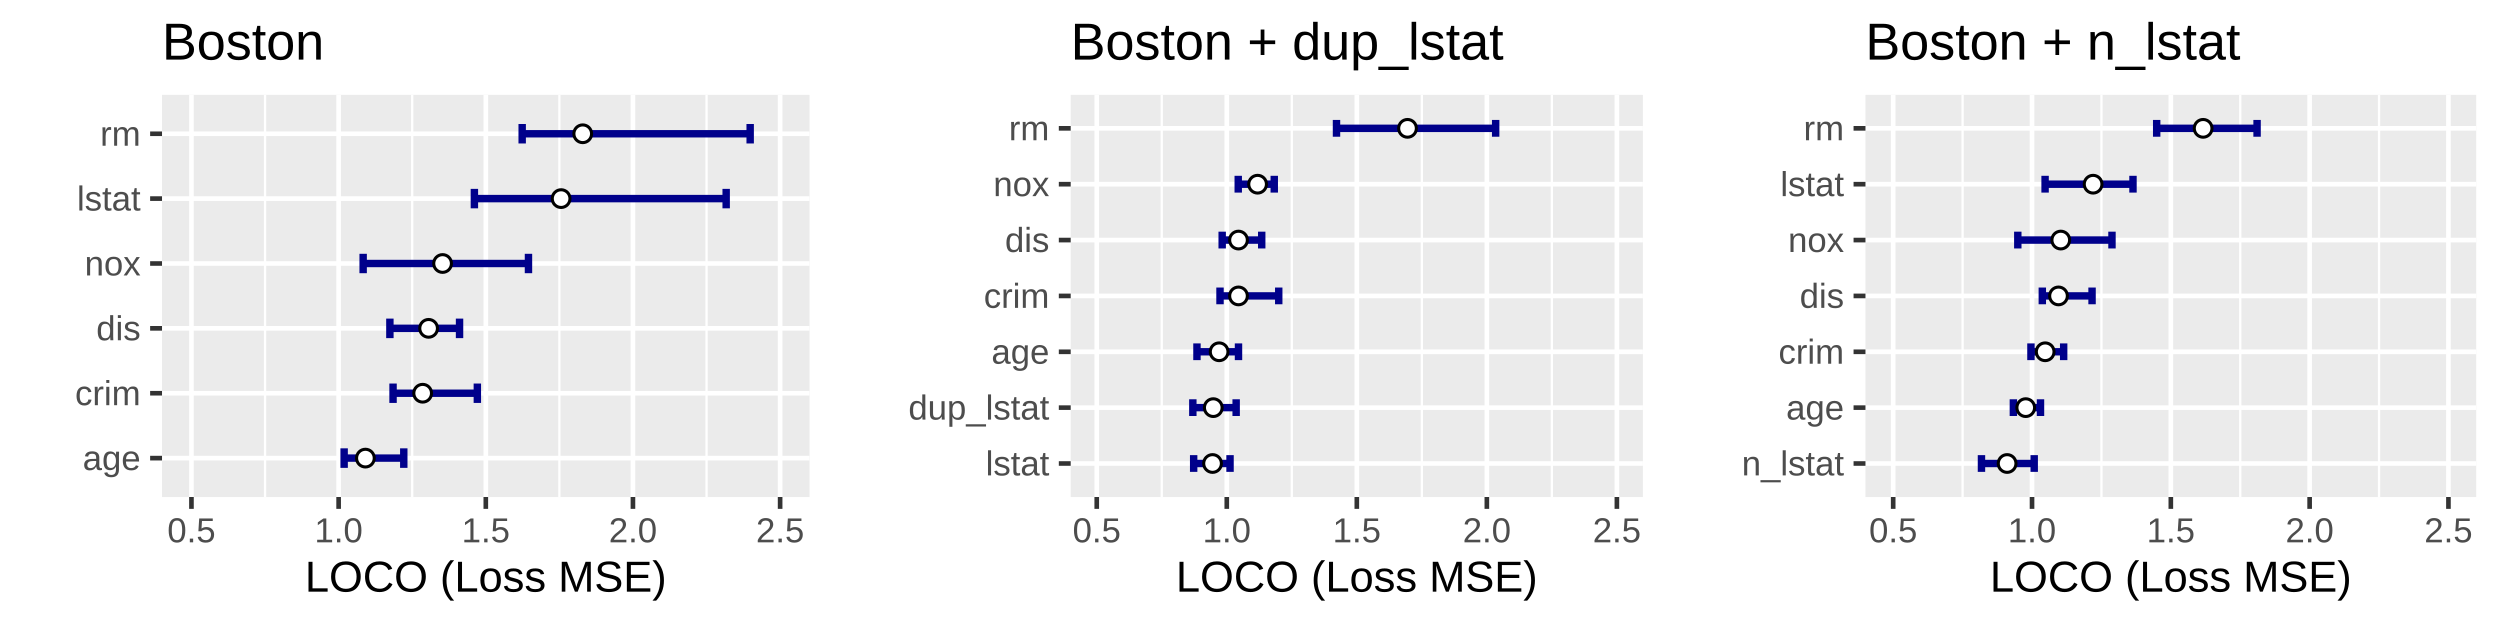
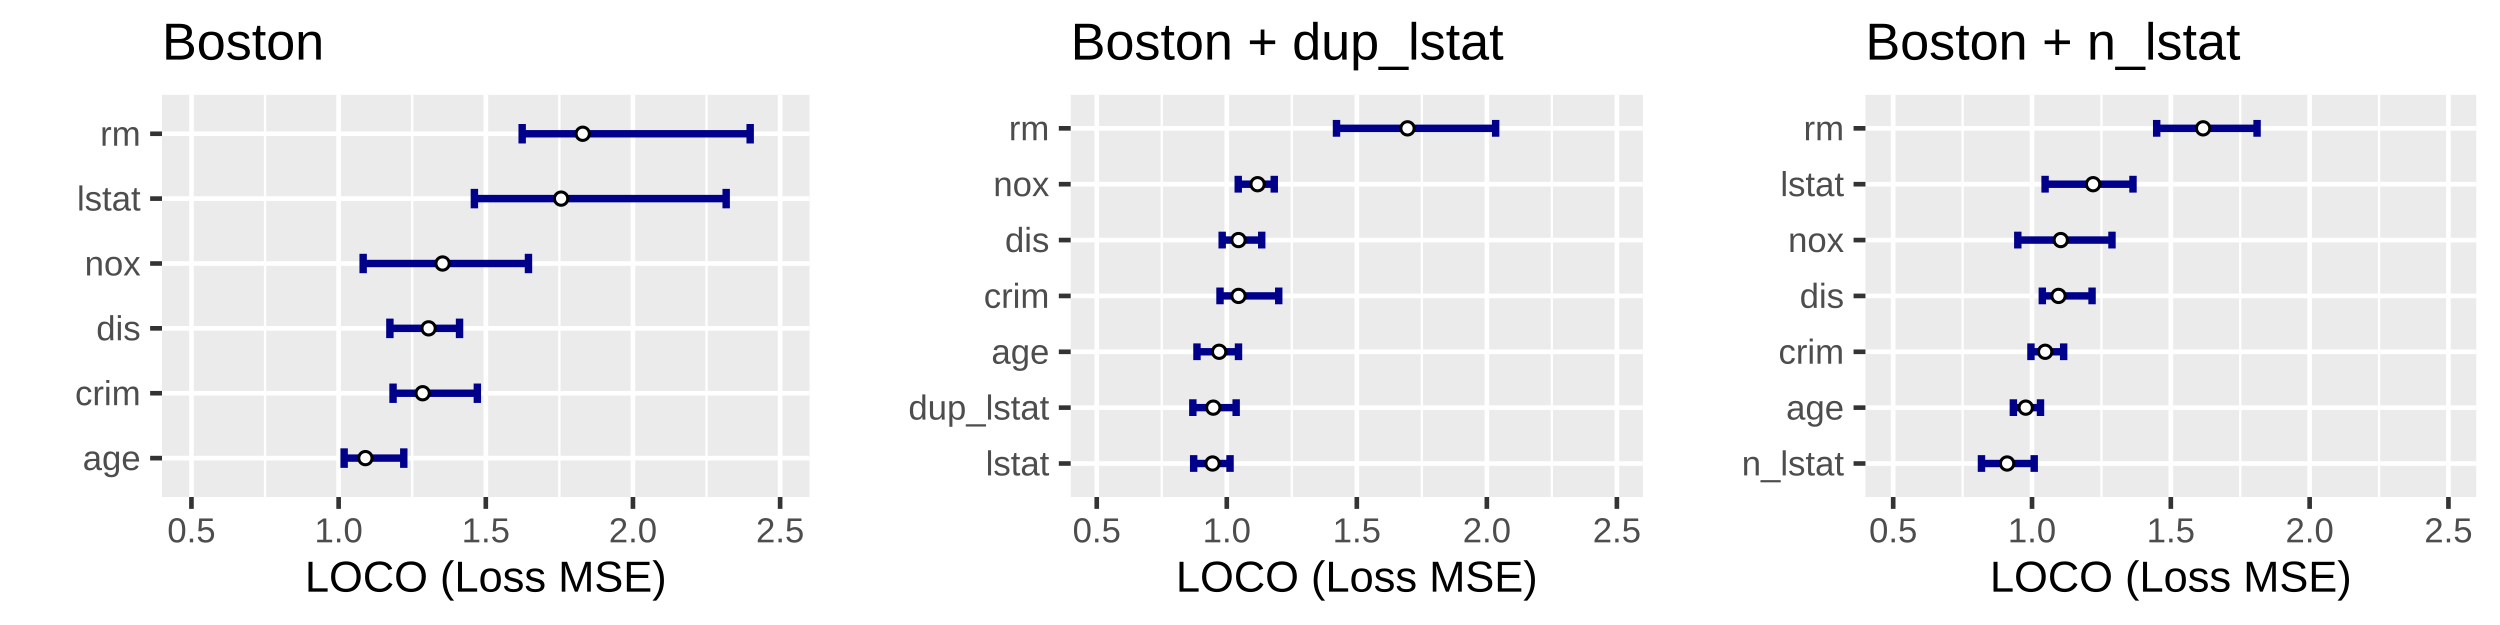
<svg xmlns="http://www.w3.org/2000/svg" viewBox="0 0 576.00 144.00">
  <defs>
    <style type="text/css">
    line, polyline, polygon, path, rect, circle {
      fill: none;
      stroke: #000000;
      stroke-linecap: round;
      stroke-linejoin: round;
      stroke-miterlimit: 10.00;
    }
  </style>
  </defs>
  <rect width="100%" height="100%" style="stroke: none; fill: #FFFFFF;" />
  <defs>
    <clipPath id="cpMC4wMHwxOTIuMDB8MTQ0LjAwfDAuMDA=">
-       <rect x="0.00" y="0.00" width="192.00" height="144.00" />
-     </clipPath>
-   </defs>
-   <rect x="0.00" y="0.00" width="192.00" height="144.00" style="stroke-width: 1.07; stroke: #FFFFFF; fill: #FFFFFF;" clip-path="url(#cpMC4wMHwxOTIuMDB8MTQ0LjAwfDAuMDA=)" />
+       <rect x="0" y="0.00" width="192.00" height="144.00" />
+     </clipPath>
+   </defs>
+   <rect x="0" y="0.00" width="192.00" height="144.00" style="stroke-width: 1.07; stroke: #FFFFFF; fill: #FFFFFF;" clip-path="url(#cpMC4wMHwxOTIuMDB8MTQ0LjAwfDAuMDA=)" />
  <defs>
    <clipPath id="cpMC4wMHw1NzYuMDB8MTQ0LjAwfDAuMDA=">
      <rect x="0.00" y="0.00" width="576.00" height="144.00" />
    </clipPath>
  </defs>
  <defs>
    <clipPath id="cpMzcuMzN8MTg2LjUyfDExNC41MXwyMS44NQ==">
      <rect x="37.33" y="21.85" width="149.19" height="92.67" />
    </clipPath>
  </defs>
  <rect x="37.33" y="21.85" width="149.19" height="92.67" style="stroke-width: 1.07; stroke: none; fill: #EBEBEB;" clip-path="url(#cpMzcuMzN8MTg2LjUyfDExNC41MXwyMS44NQ==)" />
  <polyline points="61.07,114.51 61.07,21.85 " style="stroke-width: 0.53; stroke: #FFFFFF; stroke-linecap: butt;" clip-path="url(#cpMzcuMzN8MTg2LjUyfDExNC41MXwyMS44NQ==)" />
  <polyline points="94.97,114.51 94.97,21.85 " style="stroke-width: 0.53; stroke: #FFFFFF; stroke-linecap: butt;" clip-path="url(#cpMzcuMzN8MTg2LjUyfDExNC41MXwyMS44NQ==)" />
  <polyline points="128.88,114.51 128.88,21.85 " style="stroke-width: 0.53; stroke: #FFFFFF; stroke-linecap: butt;" clip-path="url(#cpMzcuMzN8MTg2LjUyfDExNC41MXwyMS44NQ==)" />
  <polyline points="162.79,114.51 162.79,21.85 " style="stroke-width: 0.53; stroke: #FFFFFF; stroke-linecap: butt;" clip-path="url(#cpMzcuMzN8MTg2LjUyfDExNC41MXwyMS44NQ==)" />
  <polyline points="37.33,105.55 186.52,105.55 " style="stroke-width: 1.07; stroke: #FFFFFF; stroke-linecap: butt;" clip-path="url(#cpMzcuMzN8MTg2LjUyfDExNC41MXwyMS44NQ==)" />
  <polyline points="37.33,90.60 186.52,90.60 " style="stroke-width: 1.07; stroke: #FFFFFF; stroke-linecap: butt;" clip-path="url(#cpMzcuMzN8MTg2LjUyfDExNC41MXwyMS44NQ==)" />
  <polyline points="37.33,75.65 186.52,75.65 " style="stroke-width: 1.07; stroke: #FFFFFF; stroke-linecap: butt;" clip-path="url(#cpMzcuMzN8MTg2LjUyfDExNC41MXwyMS44NQ==)" />
  <polyline points="37.33,60.71 186.52,60.71 " style="stroke-width: 1.07; stroke: #FFFFFF; stroke-linecap: butt;" clip-path="url(#cpMzcuMzN8MTg2LjUyfDExNC41MXwyMS44NQ==)" />
  <polyline points="37.33,45.76 186.52,45.76 " style="stroke-width: 1.07; stroke: #FFFFFF; stroke-linecap: butt;" clip-path="url(#cpMzcuMzN8MTg2LjUyfDExNC41MXwyMS44NQ==)" />
  <polyline points="37.33,30.82 186.52,30.82 " style="stroke-width: 1.07; stroke: #FFFFFF; stroke-linecap: butt;" clip-path="url(#cpMzcuMzN8MTg2LjUyfDExNC41MXwyMS44NQ==)" />
  <polyline points="44.11,114.51 44.11,21.85 " style="stroke-width: 1.07; stroke: #FFFFFF; stroke-linecap: butt;" clip-path="url(#cpMzcuMzN8MTg2LjUyfDExNC41MXwyMS44NQ==)" />
  <polyline points="78.02,114.51 78.02,21.85 " style="stroke-width: 1.07; stroke: #FFFFFF; stroke-linecap: butt;" clip-path="url(#cpMzcuMzN8MTg2LjUyfDExNC41MXwyMS44NQ==)" />
  <polyline points="111.93,114.51 111.93,21.85 " style="stroke-width: 1.07; stroke: #FFFFFF; stroke-linecap: butt;" clip-path="url(#cpMzcuMzN8MTg2LjUyfDExNC41MXwyMS44NQ==)" />
  <polyline points="145.83,114.51 145.83,21.85 " style="stroke-width: 1.07; stroke: #FFFFFF; stroke-linecap: butt;" clip-path="url(#cpMzcuMzN8MTg2LjUyfDExNC41MXwyMS44NQ==)" />
  <polyline points="179.74,114.51 179.74,21.85 " style="stroke-width: 1.07; stroke: #FFFFFF; stroke-linecap: butt;" clip-path="url(#cpMzcuMzN8MTg2LjUyfDExNC41MXwyMS44NQ==)" />
  <polyline points="105.88,77.90 105.88,73.41 " style="stroke-width: 1.71; stroke: #00008B; stroke-linecap: butt;" clip-path="url(#cpMzcuMzN8MTg2LjUyfDExNC41MXwyMS44NQ==)" />
  <polyline points="105.88,75.65 89.83,75.65 " style="stroke-width: 1.71; stroke: #00008B; stroke-linecap: butt;" clip-path="url(#cpMzcuMzN8MTg2LjUyfDExNC41MXwyMS44NQ==)" />
  <polyline points="89.83,77.90 89.83,73.41 " style="stroke-width: 1.71; stroke: #00008B; stroke-linecap: butt;" clip-path="url(#cpMzcuMzN8MTg2LjUyfDExNC41MXwyMS44NQ==)" />
  <polyline points="172.84,33.06 172.84,28.57 " style="stroke-width: 1.71; stroke: #00008B; stroke-linecap: butt;" clip-path="url(#cpMzcuMzN8MTg2LjUyfDExNC41MXwyMS44NQ==)" />
  <polyline points="172.84,30.82 120.31,30.82 " style="stroke-width: 1.71; stroke: #00008B; stroke-linecap: butt;" clip-path="url(#cpMzcuMzN8MTg2LjUyfDExNC41MXwyMS44NQ==)" />
  <polyline points="120.31,33.06 120.31,28.57 " style="stroke-width: 1.71; stroke: #00008B; stroke-linecap: butt;" clip-path="url(#cpMzcuMzN8MTg2LjUyfDExNC41MXwyMS44NQ==)" />
  <polyline points="93.03,107.79 93.03,103.30 " style="stroke-width: 1.71; stroke: #00008B; stroke-linecap: butt;" clip-path="url(#cpMzcuMzN8MTg2LjUyfDExNC41MXwyMS44NQ==)" />
  <polyline points="93.03,105.55 79.29,105.55 " style="stroke-width: 1.71; stroke: #00008B; stroke-linecap: butt;" clip-path="url(#cpMzcuMzN8MTg2LjUyfDExNC41MXwyMS44NQ==)" />
  <polyline points="79.29,107.79 79.29,103.30 " style="stroke-width: 1.71; stroke: #00008B; stroke-linecap: butt;" clip-path="url(#cpMzcuMzN8MTg2LjUyfDExNC41MXwyMS44NQ==)" />
  <polyline points="121.76,62.95 121.76,58.47 " style="stroke-width: 1.71; stroke: #00008B; stroke-linecap: butt;" clip-path="url(#cpMzcuMzN8MTg2LjUyfDExNC41MXwyMS44NQ==)" />
  <polyline points="121.76,60.71 83.67,60.71 " style="stroke-width: 1.71; stroke: #00008B; stroke-linecap: butt;" clip-path="url(#cpMzcuMzN8MTg2LjUyfDExNC41MXwyMS44NQ==)" />
  <polyline points="83.67,62.95 83.67,58.47 " style="stroke-width: 1.71; stroke: #00008B; stroke-linecap: butt;" clip-path="url(#cpMzcuMzN8MTg2LjUyfDExNC41MXwyMS44NQ==)" />
  <polyline points="167.31,48.00 167.31,43.52 " style="stroke-width: 1.71; stroke: #00008B; stroke-linecap: butt;" clip-path="url(#cpMzcuMzN8MTg2LjUyfDExNC41MXwyMS44NQ==)" />
  <polyline points="167.31,45.76 109.30,45.76 " style="stroke-width: 1.71; stroke: #00008B; stroke-linecap: butt;" clip-path="url(#cpMzcuMzN8MTg2LjUyfDExNC41MXwyMS44NQ==)" />
  <polyline points="109.30,48.00 109.30,43.52 " style="stroke-width: 1.71; stroke: #00008B; stroke-linecap: butt;" clip-path="url(#cpMzcuMzN8MTg2LjUyfDExNC41MXwyMS44NQ==)" />
  <polyline points="109.98,92.84 109.98,88.36 " style="stroke-width: 1.71; stroke: #00008B; stroke-linecap: butt;" clip-path="url(#cpMzcuMzN8MTg2LjUyfDExNC41MXwyMS44NQ==)" />
  <polyline points="109.98,90.60 90.56,90.60 " style="stroke-width: 1.71; stroke: #00008B; stroke-linecap: butt;" clip-path="url(#cpMzcuMzN8MTg2LjUyfDExNC41MXwyMS44NQ==)" />
  <polyline points="90.56,92.84 90.56,88.36 " style="stroke-width: 1.71; stroke: #00008B; stroke-linecap: butt;" clip-path="url(#cpMzcuMzN8MTg2LjUyfDExNC41MXwyMS44NQ==)" />
-   <circle cx="98.75" cy="75.65" r="1.53pt" style="stroke-width: 0.71; fill: #FFFFFF;" clip-path="url(#cpMzcuMzN8MTg2LjUyfDExNC41MXwyMS44NQ==)" />
-   <circle cx="134.26" cy="30.82" r="1.53pt" style="stroke-width: 0.71; fill: #FFFFFF;" clip-path="url(#cpMzcuMzN8MTg2LjUyfDExNC41MXwyMS44NQ==)" />
-   <circle cx="84.19" cy="105.55" r="1.53pt" style="stroke-width: 0.71; fill: #FFFFFF;" clip-path="url(#cpMzcuMzN8MTg2LjUyfDExNC41MXwyMS44NQ==)" />
-   <circle cx="101.97" cy="60.71" r="1.53pt" style="stroke-width: 0.71; fill: #FFFFFF;" clip-path="url(#cpMzcuMzN8MTg2LjUyfDExNC41MXwyMS44NQ==)" />
-   <circle cx="129.28" cy="45.76" r="1.53pt" style="stroke-width: 0.71; fill: #FFFFFF;" clip-path="url(#cpMzcuMzN8MTg2LjUyfDExNC41MXwyMS44NQ==)" />
-   <circle cx="97.38" cy="90.60" r="1.53pt" style="stroke-width: 0.71; fill: #FFFFFF;" clip-path="url(#cpMzcuMzN8MTg2LjUyfDExNC41MXwyMS44NQ==)" />
+   <circle cx="98.75" cy="75.65" r="1.53" style="stroke-width: 0.71; fill: #FFFFFF;" clip-path="url(#cpMzcuMzN8MTg2LjUyfDExNC41MXwyMS44NQ==)" />
+   <circle cx="134.26" cy="30.82" r="1.53" style="stroke-width: 0.71; fill: #FFFFFF;" clip-path="url(#cpMzcuMzN8MTg2LjUyfDExNC41MXwyMS44NQ==)" />
+   <circle cx="84.19" cy="105.55" r="1.53" style="stroke-width: 0.71; fill: #FFFFFF;" clip-path="url(#cpMzcuMzN8MTg2LjUyfDExNC41MXwyMS44NQ==)" />
+   <circle cx="101.97" cy="60.71" r="1.53" style="stroke-width: 0.71; fill: #FFFFFF;" clip-path="url(#cpMzcuMzN8MTg2LjUyfDExNC41MXwyMS44NQ==)" />
+   <circle cx="129.28" cy="45.76" r="1.53" style="stroke-width: 0.71; fill: #FFFFFF;" clip-path="url(#cpMzcuMzN8MTg2LjUyfDExNC41MXwyMS44NQ==)" />
+   <circle cx="97.38" cy="90.60" r="1.53" style="stroke-width: 0.71; fill: #FFFFFF;" clip-path="url(#cpMzcuMzN8MTg2LjUyfDExNC41MXwyMS44NQ==)" />
  <defs>
    <clipPath id="cpMC4wMHw1NzYuMDB8MTQ0LjAwfDAuMDA=">
      <rect x="0.00" y="0.00" width="576.00" height="144.00" />
    </clipPath>
  </defs>
  <g clip-path="url(#cpMC4wMHw1NzYuMDB8MTQ0LjAwfDAuMDA=)">
    <text x="19.05" y="108.30" style="font-size: 8.00px; fill: #4D4D4D; font-family: Liberation Sans;" textLength="13.35px" lengthAdjust="spacingAndGlyphs">age</text>
  </g>
  <g clip-path="url(#cpMC4wMHw1NzYuMDB8MTQ0LjAwfDAuMDA=)">
    <text x="17.29" y="93.35" style="font-size: 8.00px; fill: #4D4D4D; font-family: Liberation Sans;" textLength="15.11px" lengthAdjust="spacingAndGlyphs">crim</text>
  </g>
  <g clip-path="url(#cpMC4wMHw1NzYuMDB8MTQ0LjAwfDAuMDA=)">
    <text x="22.17" y="78.40" style="font-size: 8.00px; fill: #4D4D4D; font-family: Liberation Sans;" textLength="10.23px" lengthAdjust="spacingAndGlyphs">dis</text>
  </g>
  <g clip-path="url(#cpMC4wMHw1NzYuMDB8MTQ0LjAwfDAuMDA=)">
    <text x="19.50" y="63.46" style="font-size: 8.00px; fill: #4D4D4D; font-family: Liberation Sans;" textLength="12.90px" lengthAdjust="spacingAndGlyphs">nox</text>
  </g>
  <g clip-path="url(#cpMC4wMHw1NzYuMDB8MTQ0LjAwfDAuMDA=)">
    <text x="17.73" y="48.51" style="font-size: 8.00px; fill: #4D4D4D; font-family: Liberation Sans;" textLength="14.67px" lengthAdjust="spacingAndGlyphs">lstat</text>
  </g>
  <g clip-path="url(#cpMC4wMHw1NzYuMDB8MTQ0LjAwfDAuMDA=)">
    <text x="23.07" y="33.57" style="font-size: 8.00px; fill: #4D4D4D; font-family: Liberation Sans;" textLength="9.33px" lengthAdjust="spacingAndGlyphs">rm</text>
  </g>
  <polyline points="34.59,105.55 37.33,105.55 " style="stroke-width: 1.07; stroke: #333333; stroke-linecap: butt;" clip-path="url(#cpMC4wMHw1NzYuMDB8MTQ0LjAwfDAuMDA=)" />
  <polyline points="34.59,90.60 37.33,90.60 " style="stroke-width: 1.07; stroke: #333333; stroke-linecap: butt;" clip-path="url(#cpMC4wMHw1NzYuMDB8MTQ0LjAwfDAuMDA=)" />
  <polyline points="34.59,75.65 37.33,75.65 " style="stroke-width: 1.07; stroke: #333333; stroke-linecap: butt;" clip-path="url(#cpMC4wMHw1NzYuMDB8MTQ0LjAwfDAuMDA=)" />
  <polyline points="34.59,60.71 37.33,60.71 " style="stroke-width: 1.07; stroke: #333333; stroke-linecap: butt;" clip-path="url(#cpMC4wMHw1NzYuMDB8MTQ0LjAwfDAuMDA=)" />
  <polyline points="34.59,45.76 37.33,45.76 " style="stroke-width: 1.07; stroke: #333333; stroke-linecap: butt;" clip-path="url(#cpMC4wMHw1NzYuMDB8MTQ0LjAwfDAuMDA=)" />
  <polyline points="34.59,30.82 37.33,30.82 " style="stroke-width: 1.07; stroke: #333333; stroke-linecap: butt;" clip-path="url(#cpMC4wMHw1NzYuMDB8MTQ0LjAwfDAuMDA=)" />
  <polyline points="44.11,117.25 44.11,114.51 " style="stroke-width: 1.07; stroke: #333333; stroke-linecap: butt;" clip-path="url(#cpMC4wMHw1NzYuMDB8MTQ0LjAwfDAuMDA=)" />
  <polyline points="78.02,117.25 78.02,114.51 " style="stroke-width: 1.07; stroke: #333333; stroke-linecap: butt;" clip-path="url(#cpMC4wMHw1NzYuMDB8MTQ0LjAwfDAuMDA=)" />
  <polyline points="111.93,117.25 111.93,114.51 " style="stroke-width: 1.07; stroke: #333333; stroke-linecap: butt;" clip-path="url(#cpMC4wMHw1NzYuMDB8MTQ0LjAwfDAuMDA=)" />
  <polyline points="145.83,117.25 145.83,114.51 " style="stroke-width: 1.07; stroke: #333333; stroke-linecap: butt;" clip-path="url(#cpMC4wMHw1NzYuMDB8MTQ0LjAwfDAuMDA=)" />
  <polyline points="179.74,117.25 179.74,114.51 " style="stroke-width: 1.07; stroke: #333333; stroke-linecap: butt;" clip-path="url(#cpMC4wMHw1NzYuMDB8MTQ0LjAwfDAuMDA=)" />
  <g clip-path="url(#cpMC4wMHw1NzYuMDB8MTQ0LjAwfDAuMDA=)">
    <text x="38.55" y="124.95" style="font-size: 8.00px; fill: #4D4D4D; font-family: Liberation Sans;" textLength="11.12px" lengthAdjust="spacingAndGlyphs">0.5</text>
  </g>
  <g clip-path="url(#cpMC4wMHw1NzYuMDB8MTQ0LjAwfDAuMDA=)">
    <text x="72.46" y="124.95" style="font-size: 8.00px; fill: #4D4D4D; font-family: Liberation Sans;" textLength="11.12px" lengthAdjust="spacingAndGlyphs">1.0</text>
  </g>
  <g clip-path="url(#cpMC4wMHw1NzYuMDB8MTQ0LjAwfDAuMDA=)">
    <text x="106.37" y="124.95" style="font-size: 8.00px; fill: #4D4D4D; font-family: Liberation Sans;" textLength="11.12px" lengthAdjust="spacingAndGlyphs">1.5</text>
  </g>
  <g clip-path="url(#cpMC4wMHw1NzYuMDB8MTQ0LjAwfDAuMDA=)">
    <text x="140.27" y="124.95" style="font-size: 8.00px; fill: #4D4D4D; font-family: Liberation Sans;" textLength="11.12px" lengthAdjust="spacingAndGlyphs">2.0</text>
  </g>
  <g clip-path="url(#cpMC4wMHw1NzYuMDB8MTQ0LjAwfDAuMDA=)">
    <text x="174.18" y="124.95" style="font-size: 8.00px; fill: #4D4D4D; font-family: Liberation Sans;" textLength="11.12px" lengthAdjust="spacingAndGlyphs">2.5</text>
  </g>
  <g clip-path="url(#cpMC4wMHw1NzYuMDB8MTQ0LjAwfDAuMDA=)">
    <text x="70.25" y="136.32" style="font-size: 10.00px; font-family: Liberation Sans;" textLength="83.35px" lengthAdjust="spacingAndGlyphs">LOCO (Loss MSE)</text>
  </g>
  <g clip-path="url(#cpMC4wMHw1NzYuMDB8MTQ0LjAwfDAuMDA=)">
    <text x="37.33" y="13.73" style="font-size: 12.00px; font-family: Liberation Sans;" textLength="37.36px" lengthAdjust="spacingAndGlyphs">Boston</text>
  </g>
  <defs>
    <clipPath id="cpMTkyLjAwfDM4NC4wMHwxNDQuMDB8MC4wMA==">
      <rect x="192.00" y="0.00" width="192.00" height="144.00" />
    </clipPath>
  </defs>
  <rect x="192.00" y="0.00" width="192.00" height="144.00" style="stroke-width: 1.07; stroke: #FFFFFF; fill: #FFFFFF;" clip-path="url(#cpMTkyLjAwfDM4NC4wMHwxNDQuMDB8MC4wMA==)" />
  <defs>
    <clipPath id="cpMC4wMHw1NzYuMDB8MTQ0LjAwfDAuMDA=">
      <rect x="0.00" y="0.00" width="576.00" height="144.00" />
    </clipPath>
  </defs>
  <defs>
    <clipPath id="cpMjQ2LjY5fDM3OC41MnwxMTQuNTF8MjEuODU=">
      <rect x="246.69" y="21.85" width="131.83" height="92.67" />
    </clipPath>
  </defs>
  <rect x="246.69" y="21.85" width="131.83" height="92.67" style="stroke-width: 1.07; stroke: none; fill: #EBEBEB;" clip-path="url(#cpMjQ2LjY5fDM3OC41MnwxMTQuNTF8MjEuODU=)" />
  <polyline points="267.67,114.51 267.67,21.85 " style="stroke-width: 0.53; stroke: #FFFFFF; stroke-linecap: butt;" clip-path="url(#cpMjQ2LjY5fDM3OC41MnwxMTQuNTF8MjEuODU=)" />
  <polyline points="297.63,114.51 297.63,21.85 " style="stroke-width: 0.53; stroke: #FFFFFF; stroke-linecap: butt;" clip-path="url(#cpMjQ2LjY5fDM3OC41MnwxMTQuNTF8MjEuODU=)" />
  <polyline points="327.59,114.51 327.59,21.85 " style="stroke-width: 0.53; stroke: #FFFFFF; stroke-linecap: butt;" clip-path="url(#cpMjQ2LjY5fDM3OC41MnwxMTQuNTF8MjEuODU=)" />
  <polyline points="357.55,114.51 357.55,21.85 " style="stroke-width: 0.53; stroke: #FFFFFF; stroke-linecap: butt;" clip-path="url(#cpMjQ2LjY5fDM3OC41MnwxMTQuNTF8MjEuODU=)" />
  <polyline points="246.69,106.79 378.52,106.79 " style="stroke-width: 1.07; stroke: #FFFFFF; stroke-linecap: butt;" clip-path="url(#cpMjQ2LjY5fDM3OC41MnwxMTQuNTF8MjEuODU=)" />
  <polyline points="246.69,93.92 378.52,93.92 " style="stroke-width: 1.07; stroke: #FFFFFF; stroke-linecap: butt;" clip-path="url(#cpMjQ2LjY5fDM3OC41MnwxMTQuNTF8MjEuODU=)" />
  <polyline points="246.69,81.05 378.52,81.05 " style="stroke-width: 1.07; stroke: #FFFFFF; stroke-linecap: butt;" clip-path="url(#cpMjQ2LjY5fDM3OC41MnwxMTQuNTF8MjEuODU=)" />
  <polyline points="246.69,68.18 378.52,68.18 " style="stroke-width: 1.07; stroke: #FFFFFF; stroke-linecap: butt;" clip-path="url(#cpMjQ2LjY5fDM3OC41MnwxMTQuNTF8MjEuODU=)" />
  <polyline points="246.69,55.31 378.52,55.31 " style="stroke-width: 1.07; stroke: #FFFFFF; stroke-linecap: butt;" clip-path="url(#cpMjQ2LjY5fDM3OC41MnwxMTQuNTF8MjEuODU=)" />
  <polyline points="246.69,42.44 378.52,42.44 " style="stroke-width: 1.07; stroke: #FFFFFF; stroke-linecap: butt;" clip-path="url(#cpMjQ2LjY5fDM3OC41MnwxMTQuNTF8MjEuODU=)" />
  <polyline points="246.69,29.57 378.52,29.57 " style="stroke-width: 1.07; stroke: #FFFFFF; stroke-linecap: butt;" clip-path="url(#cpMjQ2LjY5fDM3OC41MnwxMTQuNTF8MjEuODU=)" />
  <polyline points="252.69,114.51 252.69,21.85 " style="stroke-width: 1.07; stroke: #FFFFFF; stroke-linecap: butt;" clip-path="url(#cpMjQ2LjY5fDM3OC41MnwxMTQuNTF8MjEuODU=)" />
  <polyline points="282.65,114.51 282.65,21.85 " style="stroke-width: 1.07; stroke: #FFFFFF; stroke-linecap: butt;" clip-path="url(#cpMjQ2LjY5fDM3OC41MnwxMTQuNTF8MjEuODU=)" />
  <polyline points="312.61,114.51 312.61,21.85 " style="stroke-width: 1.07; stroke: #FFFFFF; stroke-linecap: butt;" clip-path="url(#cpMjQ2LjY5fDM3OC41MnwxMTQuNTF8MjEuODU=)" />
  <polyline points="342.57,114.51 342.57,21.85 " style="stroke-width: 1.07; stroke: #FFFFFF; stroke-linecap: butt;" clip-path="url(#cpMjQ2LjY5fDM3OC41MnwxMTQuNTF8MjEuODU=)" />
  <polyline points="372.53,114.51 372.53,21.85 " style="stroke-width: 1.07; stroke: #FFFFFF; stroke-linecap: butt;" clip-path="url(#cpMjQ2LjY5fDM3OC41MnwxMTQuNTF8MjEuODU=)" />
  <polyline points="290.70,57.24 290.70,53.38 " style="stroke-width: 1.71; stroke: #00008B; stroke-linecap: butt;" clip-path="url(#cpMjQ2LjY5fDM3OC41MnwxMTQuNTF8MjEuODU=)" />
  <polyline points="290.70,55.31 281.59,55.31 " style="stroke-width: 1.71; stroke: #00008B; stroke-linecap: butt;" clip-path="url(#cpMjQ2LjY5fDM3OC41MnwxMTQuNTF8MjEuODU=)" />
  <polyline points="281.59,57.24 281.59,53.38 " style="stroke-width: 1.71; stroke: #00008B; stroke-linecap: butt;" clip-path="url(#cpMjQ2LjY5fDM3OC41MnwxMTQuNTF8MjEuODU=)" />
  <polyline points="344.60,31.50 344.60,27.64 " style="stroke-width: 1.71; stroke: #00008B; stroke-linecap: butt;" clip-path="url(#cpMjQ2LjY5fDM3OC41MnwxMTQuNTF8MjEuODU=)" />
  <polyline points="344.60,29.57 307.93,29.57 " style="stroke-width: 1.71; stroke: #00008B; stroke-linecap: butt;" clip-path="url(#cpMjQ2LjY5fDM3OC41MnwxMTQuNTF8MjEuODU=)" />
  <polyline points="307.93,31.50 307.93,27.64 " style="stroke-width: 1.71; stroke: #00008B; stroke-linecap: butt;" clip-path="url(#cpMjQ2LjY5fDM3OC41MnwxMTQuNTF8MjEuODU=)" />
  <polyline points="285.35,82.98 285.35,79.12 " style="stroke-width: 1.71; stroke: #00008B; stroke-linecap: butt;" clip-path="url(#cpMjQ2LjY5fDM3OC41MnwxMTQuNTF8MjEuODU=)" />
  <polyline points="285.35,81.05 275.78,81.05 " style="stroke-width: 1.71; stroke: #00008B; stroke-linecap: butt;" clip-path="url(#cpMjQ2LjY5fDM3OC41MnwxMTQuNTF8MjEuODU=)" />
  <polyline points="275.78,82.98 275.78,79.12 " style="stroke-width: 1.71; stroke: #00008B; stroke-linecap: butt;" clip-path="url(#cpMjQ2LjY5fDM3OC41MnwxMTQuNTF8MjEuODU=)" />
  <polyline points="293.59,44.37 293.59,40.51 " style="stroke-width: 1.71; stroke: #00008B; stroke-linecap: butt;" clip-path="url(#cpMjQ2LjY5fDM3OC41MnwxMTQuNTF8MjEuODU=)" />
  <polyline points="293.59,42.44 285.29,42.44 " style="stroke-width: 1.71; stroke: #00008B; stroke-linecap: butt;" clip-path="url(#cpMjQ2LjY5fDM3OC41MnwxMTQuNTF8MjEuODU=)" />
  <polyline points="285.29,44.37 285.29,40.51 " style="stroke-width: 1.71; stroke: #00008B; stroke-linecap: butt;" clip-path="url(#cpMjQ2LjY5fDM3OC41MnwxMTQuNTF8MjEuODU=)" />
  <polyline points="283.40,108.72 283.40,104.86 " style="stroke-width: 1.71; stroke: #00008B; stroke-linecap: butt;" clip-path="url(#cpMjQ2LjY5fDM3OC41MnwxMTQuNTF8MjEuODU=)" />
  <polyline points="283.40,106.79 275.02,106.79 " style="stroke-width: 1.71; stroke: #00008B; stroke-linecap: butt;" clip-path="url(#cpMjQ2LjY5fDM3OC41MnwxMTQuNTF8MjEuODU=)" />
  <polyline points="275.02,108.72 275.02,104.86 " style="stroke-width: 1.71; stroke: #00008B; stroke-linecap: butt;" clip-path="url(#cpMjQ2LjY5fDM3OC41MnwxMTQuNTF8MjEuODU=)" />
  <polyline points="294.62,70.11 294.62,66.25 " style="stroke-width: 1.71; stroke: #00008B; stroke-linecap: butt;" clip-path="url(#cpMjQ2LjY5fDM3OC41MnwxMTQuNTF8MjEuODU=)" />
  <polyline points="294.62,68.18 281.09,68.18 " style="stroke-width: 1.71; stroke: #00008B; stroke-linecap: butt;" clip-path="url(#cpMjQ2LjY5fDM3OC41MnwxMTQuNTF8MjEuODU=)" />
  <polyline points="281.09,70.11 281.09,66.25 " style="stroke-width: 1.71; stroke: #00008B; stroke-linecap: butt;" clip-path="url(#cpMjQ2LjY5fDM3OC41MnwxMTQuNTF8MjEuODU=)" />
  <polyline points="284.81,95.85 284.81,91.99 " style="stroke-width: 1.71; stroke: #00008B; stroke-linecap: butt;" clip-path="url(#cpMjQ2LjY5fDM3OC41MnwxMTQuNTF8MjEuODU=)" />
  <polyline points="284.81,93.92 274.83,93.92 " style="stroke-width: 1.71; stroke: #00008B; stroke-linecap: butt;" clip-path="url(#cpMjQ2LjY5fDM3OC41MnwxMTQuNTF8MjEuODU=)" />
  <polyline points="274.83,95.85 274.83,91.99 " style="stroke-width: 1.71; stroke: #00008B; stroke-linecap: butt;" clip-path="url(#cpMjQ2LjY5fDM3OC41MnwxMTQuNTF8MjEuODU=)" />
-   <circle cx="285.35" cy="55.31" r="1.53pt" style="stroke-width: 0.71; fill: #FFFFFF;" clip-path="url(#cpMjQ2LjY5fDM3OC41MnwxMTQuNTF8MjEuODU=)" />
-   <circle cx="324.29" cy="29.57" r="1.53pt" style="stroke-width: 0.71; fill: #FFFFFF;" clip-path="url(#cpMjQ2LjY5fDM3OC41MnwxMTQuNTF8MjEuODU=)" />
-   <circle cx="280.89" cy="81.05" r="1.53pt" style="stroke-width: 0.71; fill: #FFFFFF;" clip-path="url(#cpMjQ2LjY5fDM3OC41MnwxMTQuNTF8MjEuODU=)" />
-   <circle cx="289.75" cy="42.44" r="1.53pt" style="stroke-width: 0.71; fill: #FFFFFF;" clip-path="url(#cpMjQ2LjY5fDM3OC41MnwxMTQuNTF8MjEuODU=)" />
-   <circle cx="279.37" cy="106.79" r="1.53pt" style="stroke-width: 0.71; fill: #FFFFFF;" clip-path="url(#cpMjQ2LjY5fDM3OC41MnwxMTQuNTF8MjEuODU=)" />
-   <circle cx="285.35" cy="68.18" r="1.53pt" style="stroke-width: 0.71; fill: #FFFFFF;" clip-path="url(#cpMjQ2LjY5fDM3OC41MnwxMTQuNTF8MjEuODU=)" />
-   <circle cx="279.54" cy="93.92" r="1.53pt" style="stroke-width: 0.71; fill: #FFFFFF;" clip-path="url(#cpMjQ2LjY5fDM3OC41MnwxMTQuNTF8MjEuODU=)" />
+   <circle cx="285.35" cy="55.31" r="1.53" style="stroke-width: 0.71; fill: #FFFFFF;" clip-path="url(#cpMjQ2LjY5fDM3OC41MnwxMTQuNTF8MjEuODU=)" />
+   <circle cx="324.29" cy="29.57" r="1.53" style="stroke-width: 0.71; fill: #FFFFFF;" clip-path="url(#cpMjQ2LjY5fDM3OC41MnwxMTQuNTF8MjEuODU=)" />
+   <circle cx="280.89" cy="81.05" r="1.53" style="stroke-width: 0.71; fill: #FFFFFF;" clip-path="url(#cpMjQ2LjY5fDM3OC41MnwxMTQuNTF8MjEuODU=)" />
+   <circle cx="289.75" cy="42.44" r="1.53" style="stroke-width: 0.71; fill: #FFFFFF;" clip-path="url(#cpMjQ2LjY5fDM3OC41MnwxMTQuNTF8MjEuODU=)" />
+   <circle cx="279.37" cy="106.79" r="1.53" style="stroke-width: 0.71; fill: #FFFFFF;" clip-path="url(#cpMjQ2LjY5fDM3OC41MnwxMTQuNTF8MjEuODU=)" />
+   <circle cx="285.35" cy="68.18" r="1.53" style="stroke-width: 0.71; fill: #FFFFFF;" clip-path="url(#cpMjQ2LjY5fDM3OC41MnwxMTQuNTF8MjEuODU=)" />
+   <circle cx="279.54" cy="93.92" r="1.53" style="stroke-width: 0.71; fill: #FFFFFF;" clip-path="url(#cpMjQ2LjY5fDM3OC41MnwxMTQuNTF8MjEuODU=)" />
  <defs>
    <clipPath id="cpMC4wMHw1NzYuMDB8MTQ0LjAwfDAuMDA=">
      <rect x="0.00" y="0.00" width="576.00" height="144.00" />
    </clipPath>
  </defs>
  <g clip-path="url(#cpMC4wMHw1NzYuMDB8MTQ0LjAwfDAuMDA=)">
    <text x="227.09" y="109.54" style="font-size: 8.00px; fill: #4D4D4D; font-family: Liberation Sans;" textLength="14.67px" lengthAdjust="spacingAndGlyphs">lstat</text>
  </g>
  <g clip-path="url(#cpMC4wMHw1NzYuMDB8MTQ0LjAwfDAuMDA=)">
    <text x="209.29" y="96.67" style="font-size: 8.00px; fill: #4D4D4D; font-family: Liberation Sans;" textLength="32.47px" lengthAdjust="spacingAndGlyphs">dup_lstat</text>
  </g>
  <g clip-path="url(#cpMC4wMHw1NzYuMDB8MTQ0LjAwfDAuMDA=)">
    <text x="228.42" y="83.80" style="font-size: 8.00px; fill: #4D4D4D; font-family: Liberation Sans;" textLength="13.35px" lengthAdjust="spacingAndGlyphs">age</text>
  </g>
  <g clip-path="url(#cpMC4wMHw1NzYuMDB8MTQ0LjAwfDAuMDA=)">
    <text x="226.66" y="70.93" style="font-size: 8.00px; fill: #4D4D4D; font-family: Liberation Sans;" textLength="15.11px" lengthAdjust="spacingAndGlyphs">crim</text>
  </g>
  <g clip-path="url(#cpMC4wMHw1NzYuMDB8MTQ0LjAwfDAuMDA=)">
    <text x="231.54" y="58.06" style="font-size: 8.00px; fill: #4D4D4D; font-family: Liberation Sans;" textLength="10.23px" lengthAdjust="spacingAndGlyphs">dis</text>
  </g>
  <g clip-path="url(#cpMC4wMHw1NzYuMDB8MTQ0LjAwfDAuMDA=)">
    <text x="228.86" y="45.19" style="font-size: 8.00px; fill: #4D4D4D; font-family: Liberation Sans;" textLength="12.90px" lengthAdjust="spacingAndGlyphs">nox</text>
  </g>
  <g clip-path="url(#cpMC4wMHw1NzYuMDB8MTQ0LjAwfDAuMDA=)">
    <text x="232.43" y="32.32" style="font-size: 8.00px; fill: #4D4D4D; font-family: Liberation Sans;" textLength="9.33px" lengthAdjust="spacingAndGlyphs">rm</text>
  </g>
  <polyline points="243.95,106.79 246.69,106.79 " style="stroke-width: 1.07; stroke: #333333; stroke-linecap: butt;" clip-path="url(#cpMC4wMHw1NzYuMDB8MTQ0LjAwfDAuMDA=)" />
  <polyline points="243.95,93.92 246.69,93.92 " style="stroke-width: 1.07; stroke: #333333; stroke-linecap: butt;" clip-path="url(#cpMC4wMHw1NzYuMDB8MTQ0LjAwfDAuMDA=)" />
  <polyline points="243.95,81.05 246.69,81.05 " style="stroke-width: 1.07; stroke: #333333; stroke-linecap: butt;" clip-path="url(#cpMC4wMHw1NzYuMDB8MTQ0LjAwfDAuMDA=)" />
  <polyline points="243.95,68.18 246.69,68.18 " style="stroke-width: 1.07; stroke: #333333; stroke-linecap: butt;" clip-path="url(#cpMC4wMHw1NzYuMDB8MTQ0LjAwfDAuMDA=)" />
  <polyline points="243.95,55.31 246.69,55.31 " style="stroke-width: 1.07; stroke: #333333; stroke-linecap: butt;" clip-path="url(#cpMC4wMHw1NzYuMDB8MTQ0LjAwfDAuMDA=)" />
  <polyline points="243.95,42.44 246.69,42.44 " style="stroke-width: 1.07; stroke: #333333; stroke-linecap: butt;" clip-path="url(#cpMC4wMHw1NzYuMDB8MTQ0LjAwfDAuMDA=)" />
  <polyline points="243.95,29.57 246.69,29.57 " style="stroke-width: 1.07; stroke: #333333; stroke-linecap: butt;" clip-path="url(#cpMC4wMHw1NzYuMDB8MTQ0LjAwfDAuMDA=)" />
  <polyline points="252.69,117.25 252.69,114.51 " style="stroke-width: 1.07; stroke: #333333; stroke-linecap: butt;" clip-path="url(#cpMC4wMHw1NzYuMDB8MTQ0LjAwfDAuMDA=)" />
  <polyline points="282.65,117.25 282.65,114.51 " style="stroke-width: 1.07; stroke: #333333; stroke-linecap: butt;" clip-path="url(#cpMC4wMHw1NzYuMDB8MTQ0LjAwfDAuMDA=)" />
  <polyline points="312.61,117.25 312.61,114.51 " style="stroke-width: 1.07; stroke: #333333; stroke-linecap: butt;" clip-path="url(#cpMC4wMHw1NzYuMDB8MTQ0LjAwfDAuMDA=)" />
  <polyline points="342.57,117.25 342.57,114.51 " style="stroke-width: 1.07; stroke: #333333; stroke-linecap: butt;" clip-path="url(#cpMC4wMHw1NzYuMDB8MTQ0LjAwfDAuMDA=)" />
  <polyline points="372.53,117.25 372.53,114.51 " style="stroke-width: 1.07; stroke: #333333; stroke-linecap: butt;" clip-path="url(#cpMC4wMHw1NzYuMDB8MTQ0LjAwfDAuMDA=)" />
  <g clip-path="url(#cpMC4wMHw1NzYuMDB8MTQ0LjAwfDAuMDA=)">
    <text x="247.13" y="124.95" style="font-size: 8.00px; fill: #4D4D4D; font-family: Liberation Sans;" textLength="11.12px" lengthAdjust="spacingAndGlyphs">0.5</text>
  </g>
  <g clip-path="url(#cpMC4wMHw1NzYuMDB8MTQ0LjAwfDAuMDA=)">
    <text x="277.09" y="124.95" style="font-size: 8.00px; fill: #4D4D4D; font-family: Liberation Sans;" textLength="11.12px" lengthAdjust="spacingAndGlyphs">1.0</text>
  </g>
  <g clip-path="url(#cpMC4wMHw1NzYuMDB8MTQ0LjAwfDAuMDA=)">
    <text x="307.05" y="124.95" style="font-size: 8.00px; fill: #4D4D4D; font-family: Liberation Sans;" textLength="11.12px" lengthAdjust="spacingAndGlyphs">1.5</text>
  </g>
  <g clip-path="url(#cpMC4wMHw1NzYuMDB8MTQ0LjAwfDAuMDA=)">
    <text x="337.01" y="124.95" style="font-size: 8.00px; fill: #4D4D4D; font-family: Liberation Sans;" textLength="11.12px" lengthAdjust="spacingAndGlyphs">2.0</text>
  </g>
  <g clip-path="url(#cpMC4wMHw1NzYuMDB8MTQ0LjAwfDAuMDA=)">
    <text x="366.97" y="124.95" style="font-size: 8.00px; fill: #4D4D4D; font-family: Liberation Sans;" textLength="11.12px" lengthAdjust="spacingAndGlyphs">2.5</text>
  </g>
  <g clip-path="url(#cpMC4wMHw1NzYuMDB8MTQ0LjAwfDAuMDA=)">
    <text x="270.93" y="136.32" style="font-size: 10.00px; font-family: Liberation Sans;" textLength="83.35px" lengthAdjust="spacingAndGlyphs">LOCO (Loss MSE)</text>
  </g>
  <g clip-path="url(#cpMC4wMHw1NzYuMDB8MTQ0LjAwfDAuMDA=)">
    <text x="246.69" y="13.73" style="font-size: 12.00px; font-family: Liberation Sans;" textLength="99.74px" lengthAdjust="spacingAndGlyphs">Boston + dup_lstat</text>
  </g>
  <defs>
    <clipPath id="cpMzg0LjAwfDU3Ni4wMHwxNDQuMDB8MC4wMA==">
      <rect x="384.00" y="0.00" width="192.00" height="144.00" />
    </clipPath>
  </defs>
  <rect x="384.00" y="0.00" width="192.00" height="144.00" style="stroke-width: 1.07; stroke: #FFFFFF; fill: #FFFFFF;" clip-path="url(#cpMzg0LjAwfDU3Ni4wMHwxNDQuMDB8MC4wMA==)" />
  <defs>
    <clipPath id="cpMC4wMHw1NzYuMDB8MTQ0LjAwfDAuMDA=">
      <rect x="0.00" y="0.00" width="576.00" height="144.00" />
    </clipPath>
  </defs>
  <defs>
    <clipPath id="cpNDI5LjgwfDU3MC41MnwxMTQuNTF8MjEuODU=">
      <rect x="429.80" y="21.85" width="140.72" height="92.67" />
    </clipPath>
  </defs>
  <rect x="429.80" y="21.85" width="140.72" height="92.67" style="stroke-width: 1.07; stroke: none; fill: #EBEBEB;" clip-path="url(#cpNDI5LjgwfDU3MC41MnwxMTQuNTF8MjEuODU=)" />
  <polyline points="452.18,114.51 452.18,21.85 " style="stroke-width: 0.53; stroke: #FFFFFF; stroke-linecap: butt;" clip-path="url(#cpNDI5LjgwfDU3MC41MnwxMTQuNTF8MjEuODU=)" />
  <polyline points="484.17,114.51 484.17,21.85 " style="stroke-width: 0.53; stroke: #FFFFFF; stroke-linecap: butt;" clip-path="url(#cpNDI5LjgwfDU3MC41MnwxMTQuNTF8MjEuODU=)" />
  <polyline points="516.15,114.51 516.15,21.85 " style="stroke-width: 0.53; stroke: #FFFFFF; stroke-linecap: butt;" clip-path="url(#cpNDI5LjgwfDU3MC41MnwxMTQuNTF8MjEuODU=)" />
  <polyline points="548.13,114.51 548.13,21.85 " style="stroke-width: 0.53; stroke: #FFFFFF; stroke-linecap: butt;" clip-path="url(#cpNDI5LjgwfDU3MC41MnwxMTQuNTF8MjEuODU=)" />
  <polyline points="429.80,106.79 570.52,106.79 " style="stroke-width: 1.07; stroke: #FFFFFF; stroke-linecap: butt;" clip-path="url(#cpNDI5LjgwfDU3MC41MnwxMTQuNTF8MjEuODU=)" />
  <polyline points="429.80,93.92 570.52,93.92 " style="stroke-width: 1.07; stroke: #FFFFFF; stroke-linecap: butt;" clip-path="url(#cpNDI5LjgwfDU3MC41MnwxMTQuNTF8MjEuODU=)" />
  <polyline points="429.80,81.05 570.52,81.05 " style="stroke-width: 1.07; stroke: #FFFFFF; stroke-linecap: butt;" clip-path="url(#cpNDI5LjgwfDU3MC41MnwxMTQuNTF8MjEuODU=)" />
  <polyline points="429.80,68.18 570.52,68.18 " style="stroke-width: 1.07; stroke: #FFFFFF; stroke-linecap: butt;" clip-path="url(#cpNDI5LjgwfDU3MC41MnwxMTQuNTF8MjEuODU=)" />
  <polyline points="429.80,55.31 570.52,55.31 " style="stroke-width: 1.07; stroke: #FFFFFF; stroke-linecap: butt;" clip-path="url(#cpNDI5LjgwfDU3MC41MnwxMTQuNTF8MjEuODU=)" />
  <polyline points="429.80,42.44 570.52,42.44 " style="stroke-width: 1.07; stroke: #FFFFFF; stroke-linecap: butt;" clip-path="url(#cpNDI5LjgwfDU3MC41MnwxMTQuNTF8MjEuODU=)" />
  <polyline points="429.80,29.57 570.52,29.57 " style="stroke-width: 1.07; stroke: #FFFFFF; stroke-linecap: butt;" clip-path="url(#cpNDI5LjgwfDU3MC41MnwxMTQuNTF8MjEuODU=)" />
  <polyline points="436.19,114.51 436.19,21.85 " style="stroke-width: 1.07; stroke: #FFFFFF; stroke-linecap: butt;" clip-path="url(#cpNDI5LjgwfDU3MC41MnwxMTQuNTF8MjEuODU=)" />
  <polyline points="468.18,114.51 468.18,21.85 " style="stroke-width: 1.07; stroke: #FFFFFF; stroke-linecap: butt;" clip-path="url(#cpNDI5LjgwfDU3MC41MnwxMTQuNTF8MjEuODU=)" />
  <polyline points="500.16,114.51 500.16,21.85 " style="stroke-width: 1.07; stroke: #FFFFFF; stroke-linecap: butt;" clip-path="url(#cpNDI5LjgwfDU3MC41MnwxMTQuNTF8MjEuODU=)" />
  <polyline points="532.14,114.51 532.14,21.85 " style="stroke-width: 1.07; stroke: #FFFFFF; stroke-linecap: butt;" clip-path="url(#cpNDI5LjgwfDU3MC41MnwxMTQuNTF8MjEuODU=)" />
  <polyline points="564.12,114.51 564.12,21.85 " style="stroke-width: 1.07; stroke: #FFFFFF; stroke-linecap: butt;" clip-path="url(#cpNDI5LjgwfDU3MC41MnwxMTQuNTF8MjEuODU=)" />
  <polyline points="482.01,70.11 482.01,66.25 " style="stroke-width: 1.71; stroke: #00008B; stroke-linecap: butt;" clip-path="url(#cpNDI5LjgwfDU3MC41MnwxMTQuNTF8MjEuODU=)" />
  <polyline points="482.01,68.18 470.55,68.18 " style="stroke-width: 1.71; stroke: #00008B; stroke-linecap: butt;" clip-path="url(#cpNDI5LjgwfDU3MC41MnwxMTQuNTF8MjEuODU=)" />
  <polyline points="470.55,70.11 470.55,66.25 " style="stroke-width: 1.71; stroke: #00008B; stroke-linecap: butt;" clip-path="url(#cpNDI5LjgwfDU3MC41MnwxMTQuNTF8MjEuODU=)" />
  <polyline points="520.03,31.50 520.03,27.64 " style="stroke-width: 1.71; stroke: #00008B; stroke-linecap: butt;" clip-path="url(#cpNDI5LjgwfDU3MC41MnwxMTQuNTF8MjEuODU=)" />
  <polyline points="520.03,29.57 496.90,29.57 " style="stroke-width: 1.71; stroke: #00008B; stroke-linecap: butt;" clip-path="url(#cpNDI5LjgwfDU3MC41MnwxMTQuNTF8MjEuODU=)" />
  <polyline points="496.90,31.50 496.90,27.64 " style="stroke-width: 1.71; stroke: #00008B; stroke-linecap: butt;" clip-path="url(#cpNDI5LjgwfDU3MC41MnwxMTQuNTF8MjEuODU=)" />
  <polyline points="470.13,95.85 470.13,91.99 " style="stroke-width: 1.71; stroke: #00008B; stroke-linecap: butt;" clip-path="url(#cpNDI5LjgwfDU3MC41MnwxMTQuNTF8MjEuODU=)" />
  <polyline points="470.13,93.92 463.88,93.92 " style="stroke-width: 1.71; stroke: #00008B; stroke-linecap: butt;" clip-path="url(#cpNDI5LjgwfDU3MC41MnwxMTQuNTF8MjEuODU=)" />
  <polyline points="463.88,95.85 463.88,91.99 " style="stroke-width: 1.71; stroke: #00008B; stroke-linecap: butt;" clip-path="url(#cpNDI5LjgwfDU3MC41MnwxMTQuNTF8MjEuODU=)" />
  <polyline points="486.60,57.24 486.60,53.38 " style="stroke-width: 1.71; stroke: #00008B; stroke-linecap: butt;" clip-path="url(#cpNDI5LjgwfDU3MC41MnwxMTQuNTF8MjEuODU=)" />
  <polyline points="486.60,55.31 464.90,55.31 " style="stroke-width: 1.71; stroke: #00008B; stroke-linecap: butt;" clip-path="url(#cpNDI5LjgwfDU3MC41MnwxMTQuNTF8MjEuODU=)" />
  <polyline points="464.90,57.24 464.90,53.38 " style="stroke-width: 1.71; stroke: #00008B; stroke-linecap: butt;" clip-path="url(#cpNDI5LjgwfDU3MC41MnwxMTQuNTF8MjEuODU=)" />
  <polyline points="491.44,44.37 491.44,40.51 " style="stroke-width: 1.71; stroke: #00008B; stroke-linecap: butt;" clip-path="url(#cpNDI5LjgwfDU3MC41MnwxMTQuNTF8MjEuODU=)" />
  <polyline points="491.44,42.44 471.19,42.44 " style="stroke-width: 1.71; stroke: #00008B; stroke-linecap: butt;" clip-path="url(#cpNDI5LjgwfDU3MC41MnwxMTQuNTF8MjEuODU=)" />
  <polyline points="471.19,44.37 471.19,40.51 " style="stroke-width: 1.71; stroke: #00008B; stroke-linecap: butt;" clip-path="url(#cpNDI5LjgwfDU3MC41MnwxMTQuNTF8MjEuODU=)" />
  <polyline points="475.47,82.98 475.47,79.12 " style="stroke-width: 1.71; stroke: #00008B; stroke-linecap: butt;" clip-path="url(#cpNDI5LjgwfDU3MC41MnwxMTQuNTF8MjEuODU=)" />
  <polyline points="475.47,81.05 467.93,81.05 " style="stroke-width: 1.71; stroke: #00008B; stroke-linecap: butt;" clip-path="url(#cpNDI5LjgwfDU3MC41MnwxMTQuNTF8MjEuODU=)" />
  <polyline points="467.93,82.98 467.93,79.12 " style="stroke-width: 1.71; stroke: #00008B; stroke-linecap: butt;" clip-path="url(#cpNDI5LjgwfDU3MC41MnwxMTQuNTF8MjEuODU=)" />
  <polyline points="468.68,108.72 468.68,104.86 " style="stroke-width: 1.71; stroke: #00008B; stroke-linecap: butt;" clip-path="url(#cpNDI5LjgwfDU3MC41MnwxMTQuNTF8MjEuODU=)" />
  <polyline points="468.68,106.79 456.53,106.79 " style="stroke-width: 1.71; stroke: #00008B; stroke-linecap: butt;" clip-path="url(#cpNDI5LjgwfDU3MC41MnwxMTQuNTF8MjEuODU=)" />
  <polyline points="456.53,108.72 456.53,104.86 " style="stroke-width: 1.71; stroke: #00008B; stroke-linecap: butt;" clip-path="url(#cpNDI5LjgwfDU3MC41MnwxMTQuNTF8MjEuODU=)" />
-   <circle cx="474.28" cy="68.18" r="1.53pt" style="stroke-width: 0.71; fill: #FFFFFF;" clip-path="url(#cpNDI5LjgwfDU3MC41MnwxMTQuNTF8MjEuODU=)" />
-   <circle cx="507.60" cy="29.57" r="1.53pt" style="stroke-width: 0.71; fill: #FFFFFF;" clip-path="url(#cpNDI5LjgwfDU3MC41MnwxMTQuNTF8MjEuODU=)" />
-   <circle cx="466.73" cy="93.92" r="1.53pt" style="stroke-width: 0.71; fill: #FFFFFF;" clip-path="url(#cpNDI5LjgwfDU3MC41MnwxMTQuNTF8MjEuODU=)" />
-   <circle cx="474.80" cy="55.31" r="1.53pt" style="stroke-width: 0.71; fill: #FFFFFF;" clip-path="url(#cpNDI5LjgwfDU3MC41MnwxMTQuNTF8MjEuODU=)" />
-   <circle cx="482.25" cy="42.44" r="1.53pt" style="stroke-width: 0.71; fill: #FFFFFF;" clip-path="url(#cpNDI5LjgwfDU3MC41MnwxMTQuNTF8MjEuODU=)" />
-   <circle cx="471.21" cy="81.05" r="1.53pt" style="stroke-width: 0.71; fill: #FFFFFF;" clip-path="url(#cpNDI5LjgwfDU3MC41MnwxMTQuNTF8MjEuODU=)" />
-   <circle cx="462.44" cy="106.79" r="1.53pt" style="stroke-width: 0.71; fill: #FFFFFF;" clip-path="url(#cpNDI5LjgwfDU3MC41MnwxMTQuNTF8MjEuODU=)" />
+   <circle cx="474.28" cy="68.18" r="1.53" style="stroke-width: 0.71; fill: #FFFFFF;" clip-path="url(#cpNDI5LjgwfDU3MC41MnwxMTQuNTF8MjEuODU=)" />
+   <circle cx="507.60" cy="29.57" r="1.53" style="stroke-width: 0.71; fill: #FFFFFF;" clip-path="url(#cpNDI5LjgwfDU3MC41MnwxMTQuNTF8MjEuODU=)" />
+   <circle cx="466.73" cy="93.92" r="1.53" style="stroke-width: 0.71; fill: #FFFFFF;" clip-path="url(#cpNDI5LjgwfDU3MC41MnwxMTQuNTF8MjEuODU=)" />
+   <circle cx="474.80" cy="55.31" r="1.53" style="stroke-width: 0.71; fill: #FFFFFF;" clip-path="url(#cpNDI5LjgwfDU3MC41MnwxMTQuNTF8MjEuODU=)" />
+   <circle cx="482.25" cy="42.44" r="1.53" style="stroke-width: 0.71; fill: #FFFFFF;" clip-path="url(#cpNDI5LjgwfDU3MC41MnwxMTQuNTF8MjEuODU=)" />
+   <circle cx="471.21" cy="81.05" r="1.53" style="stroke-width: 0.71; fill: #FFFFFF;" clip-path="url(#cpNDI5LjgwfDU3MC41MnwxMTQuNTF8MjEuODU=)" />
+   <circle cx="462.44" cy="106.79" r="1.53" style="stroke-width: 0.71; fill: #FFFFFF;" clip-path="url(#cpNDI5LjgwfDU3MC41MnwxMTQuNTF8MjEuODU=)" />
  <defs>
    <clipPath id="cpMC4wMHw1NzYuMDB8MTQ0LjAwfDAuMDA=">
      <rect x="0.00" y="0.00" width="576.00" height="144.00" />
    </clipPath>
  </defs>
  <g clip-path="url(#cpMC4wMHw1NzYuMDB8MTQ0LjAwfDAuMDA=)">
    <text x="401.29" y="109.54" style="font-size: 8.00px; fill: #4D4D4D; font-family: Liberation Sans;" textLength="23.57px" lengthAdjust="spacingAndGlyphs">n_lstat</text>
  </g>
  <g clip-path="url(#cpMC4wMHw1NzYuMDB8MTQ0LjAwfDAuMDA=)">
    <text x="411.52" y="96.67" style="font-size: 8.00px; fill: #4D4D4D; font-family: Liberation Sans;" textLength="13.35px" lengthAdjust="spacingAndGlyphs">age</text>
  </g>
  <g clip-path="url(#cpMC4wMHw1NzYuMDB8MTQ0LjAwfDAuMDA=)">
    <text x="409.76" y="83.80" style="font-size: 8.00px; fill: #4D4D4D; font-family: Liberation Sans;" textLength="15.11px" lengthAdjust="spacingAndGlyphs">crim</text>
  </g>
  <g clip-path="url(#cpMC4wMHw1NzYuMDB8MTQ0LjAwfDAuMDA=)">
    <text x="414.64" y="70.93" style="font-size: 8.00px; fill: #4D4D4D; font-family: Liberation Sans;" textLength="10.23px" lengthAdjust="spacingAndGlyphs">dis</text>
  </g>
  <g clip-path="url(#cpMC4wMHw1NzYuMDB8MTQ0LjAwfDAuMDA=)">
    <text x="411.97" y="58.06" style="font-size: 8.00px; fill: #4D4D4D; font-family: Liberation Sans;" textLength="12.90px" lengthAdjust="spacingAndGlyphs">nox</text>
  </g>
  <g clip-path="url(#cpMC4wMHw1NzYuMDB8MTQ0LjAwfDAuMDA=)">
    <text x="410.19" y="45.19" style="font-size: 8.00px; fill: #4D4D4D; font-family: Liberation Sans;" textLength="14.67px" lengthAdjust="spacingAndGlyphs">lstat</text>
  </g>
  <g clip-path="url(#cpMC4wMHw1NzYuMDB8MTQ0LjAwfDAuMDA=)">
    <text x="415.54" y="32.32" style="font-size: 8.00px; fill: #4D4D4D; font-family: Liberation Sans;" textLength="9.33px" lengthAdjust="spacingAndGlyphs">rm</text>
  </g>
  <polyline points="427.06,106.79 429.80,106.79 " style="stroke-width: 1.07; stroke: #333333; stroke-linecap: butt;" clip-path="url(#cpMC4wMHw1NzYuMDB8MTQ0LjAwfDAuMDA=)" />
  <polyline points="427.06,93.92 429.80,93.92 " style="stroke-width: 1.07; stroke: #333333; stroke-linecap: butt;" clip-path="url(#cpMC4wMHw1NzYuMDB8MTQ0LjAwfDAuMDA=)" />
  <polyline points="427.06,81.05 429.80,81.05 " style="stroke-width: 1.07; stroke: #333333; stroke-linecap: butt;" clip-path="url(#cpMC4wMHw1NzYuMDB8MTQ0LjAwfDAuMDA=)" />
  <polyline points="427.06,68.18 429.80,68.18 " style="stroke-width: 1.07; stroke: #333333; stroke-linecap: butt;" clip-path="url(#cpMC4wMHw1NzYuMDB8MTQ0LjAwfDAuMDA=)" />
  <polyline points="427.06,55.31 429.80,55.31 " style="stroke-width: 1.07; stroke: #333333; stroke-linecap: butt;" clip-path="url(#cpMC4wMHw1NzYuMDB8MTQ0LjAwfDAuMDA=)" />
  <polyline points="427.06,42.44 429.80,42.44 " style="stroke-width: 1.07; stroke: #333333; stroke-linecap: butt;" clip-path="url(#cpMC4wMHw1NzYuMDB8MTQ0LjAwfDAuMDA=)" />
  <polyline points="427.06,29.57 429.80,29.57 " style="stroke-width: 1.07; stroke: #333333; stroke-linecap: butt;" clip-path="url(#cpMC4wMHw1NzYuMDB8MTQ0LjAwfDAuMDA=)" />
  <polyline points="436.19,117.25 436.19,114.51 " style="stroke-width: 1.07; stroke: #333333; stroke-linecap: butt;" clip-path="url(#cpMC4wMHw1NzYuMDB8MTQ0LjAwfDAuMDA=)" />
  <polyline points="468.18,117.25 468.18,114.51 " style="stroke-width: 1.07; stroke: #333333; stroke-linecap: butt;" clip-path="url(#cpMC4wMHw1NzYuMDB8MTQ0LjAwfDAuMDA=)" />
  <polyline points="500.16,117.25 500.16,114.51 " style="stroke-width: 1.07; stroke: #333333; stroke-linecap: butt;" clip-path="url(#cpMC4wMHw1NzYuMDB8MTQ0LjAwfDAuMDA=)" />
  <polyline points="532.14,117.25 532.14,114.51 " style="stroke-width: 1.07; stroke: #333333; stroke-linecap: butt;" clip-path="url(#cpMC4wMHw1NzYuMDB8MTQ0LjAwfDAuMDA=)" />
  <polyline points="564.12,117.25 564.12,114.51 " style="stroke-width: 1.07; stroke: #333333; stroke-linecap: butt;" clip-path="url(#cpMC4wMHw1NzYuMDB8MTQ0LjAwfDAuMDA=)" />
  <g clip-path="url(#cpMC4wMHw1NzYuMDB8MTQ0LjAwfDAuMDA=)">
    <text x="430.63" y="124.95" style="font-size: 8.00px; fill: #4D4D4D; font-family: Liberation Sans;" textLength="11.12px" lengthAdjust="spacingAndGlyphs">0.5</text>
  </g>
  <g clip-path="url(#cpMC4wMHw1NzYuMDB8MTQ0LjAwfDAuMDA=)">
    <text x="462.61" y="124.95" style="font-size: 8.00px; fill: #4D4D4D; font-family: Liberation Sans;" textLength="11.12px" lengthAdjust="spacingAndGlyphs">1.0</text>
  </g>
  <g clip-path="url(#cpMC4wMHw1NzYuMDB8MTQ0LjAwfDAuMDA=)">
    <text x="494.60" y="124.95" style="font-size: 8.00px; fill: #4D4D4D; font-family: Liberation Sans;" textLength="11.12px" lengthAdjust="spacingAndGlyphs">1.5</text>
  </g>
  <g clip-path="url(#cpMC4wMHw1NzYuMDB8MTQ0LjAwfDAuMDA=)">
    <text x="526.58" y="124.95" style="font-size: 8.00px; fill: #4D4D4D; font-family: Liberation Sans;" textLength="11.12px" lengthAdjust="spacingAndGlyphs">2.0</text>
  </g>
  <g clip-path="url(#cpMC4wMHw1NzYuMDB8MTQ0LjAwfDAuMDA=)">
    <text x="558.56" y="124.95" style="font-size: 8.00px; fill: #4D4D4D; font-family: Liberation Sans;" textLength="11.12px" lengthAdjust="spacingAndGlyphs">2.5</text>
  </g>
  <g clip-path="url(#cpMC4wMHw1NzYuMDB8MTQ0LjAwfDAuMDA=)">
    <text x="458.48" y="136.32" style="font-size: 10.00px; font-family: Liberation Sans;" textLength="83.35px" lengthAdjust="spacingAndGlyphs">LOCO (Loss MSE)</text>
  </g>
  <g clip-path="url(#cpMC4wMHw1NzYuMDB8MTQ0LjAwfDAuMDA=)">
    <text x="429.80" y="13.73" style="font-size: 12.00px; font-family: Liberation Sans;" textLength="86.39px" lengthAdjust="spacingAndGlyphs">Boston + n_lstat</text>
  </g>
</svg>
